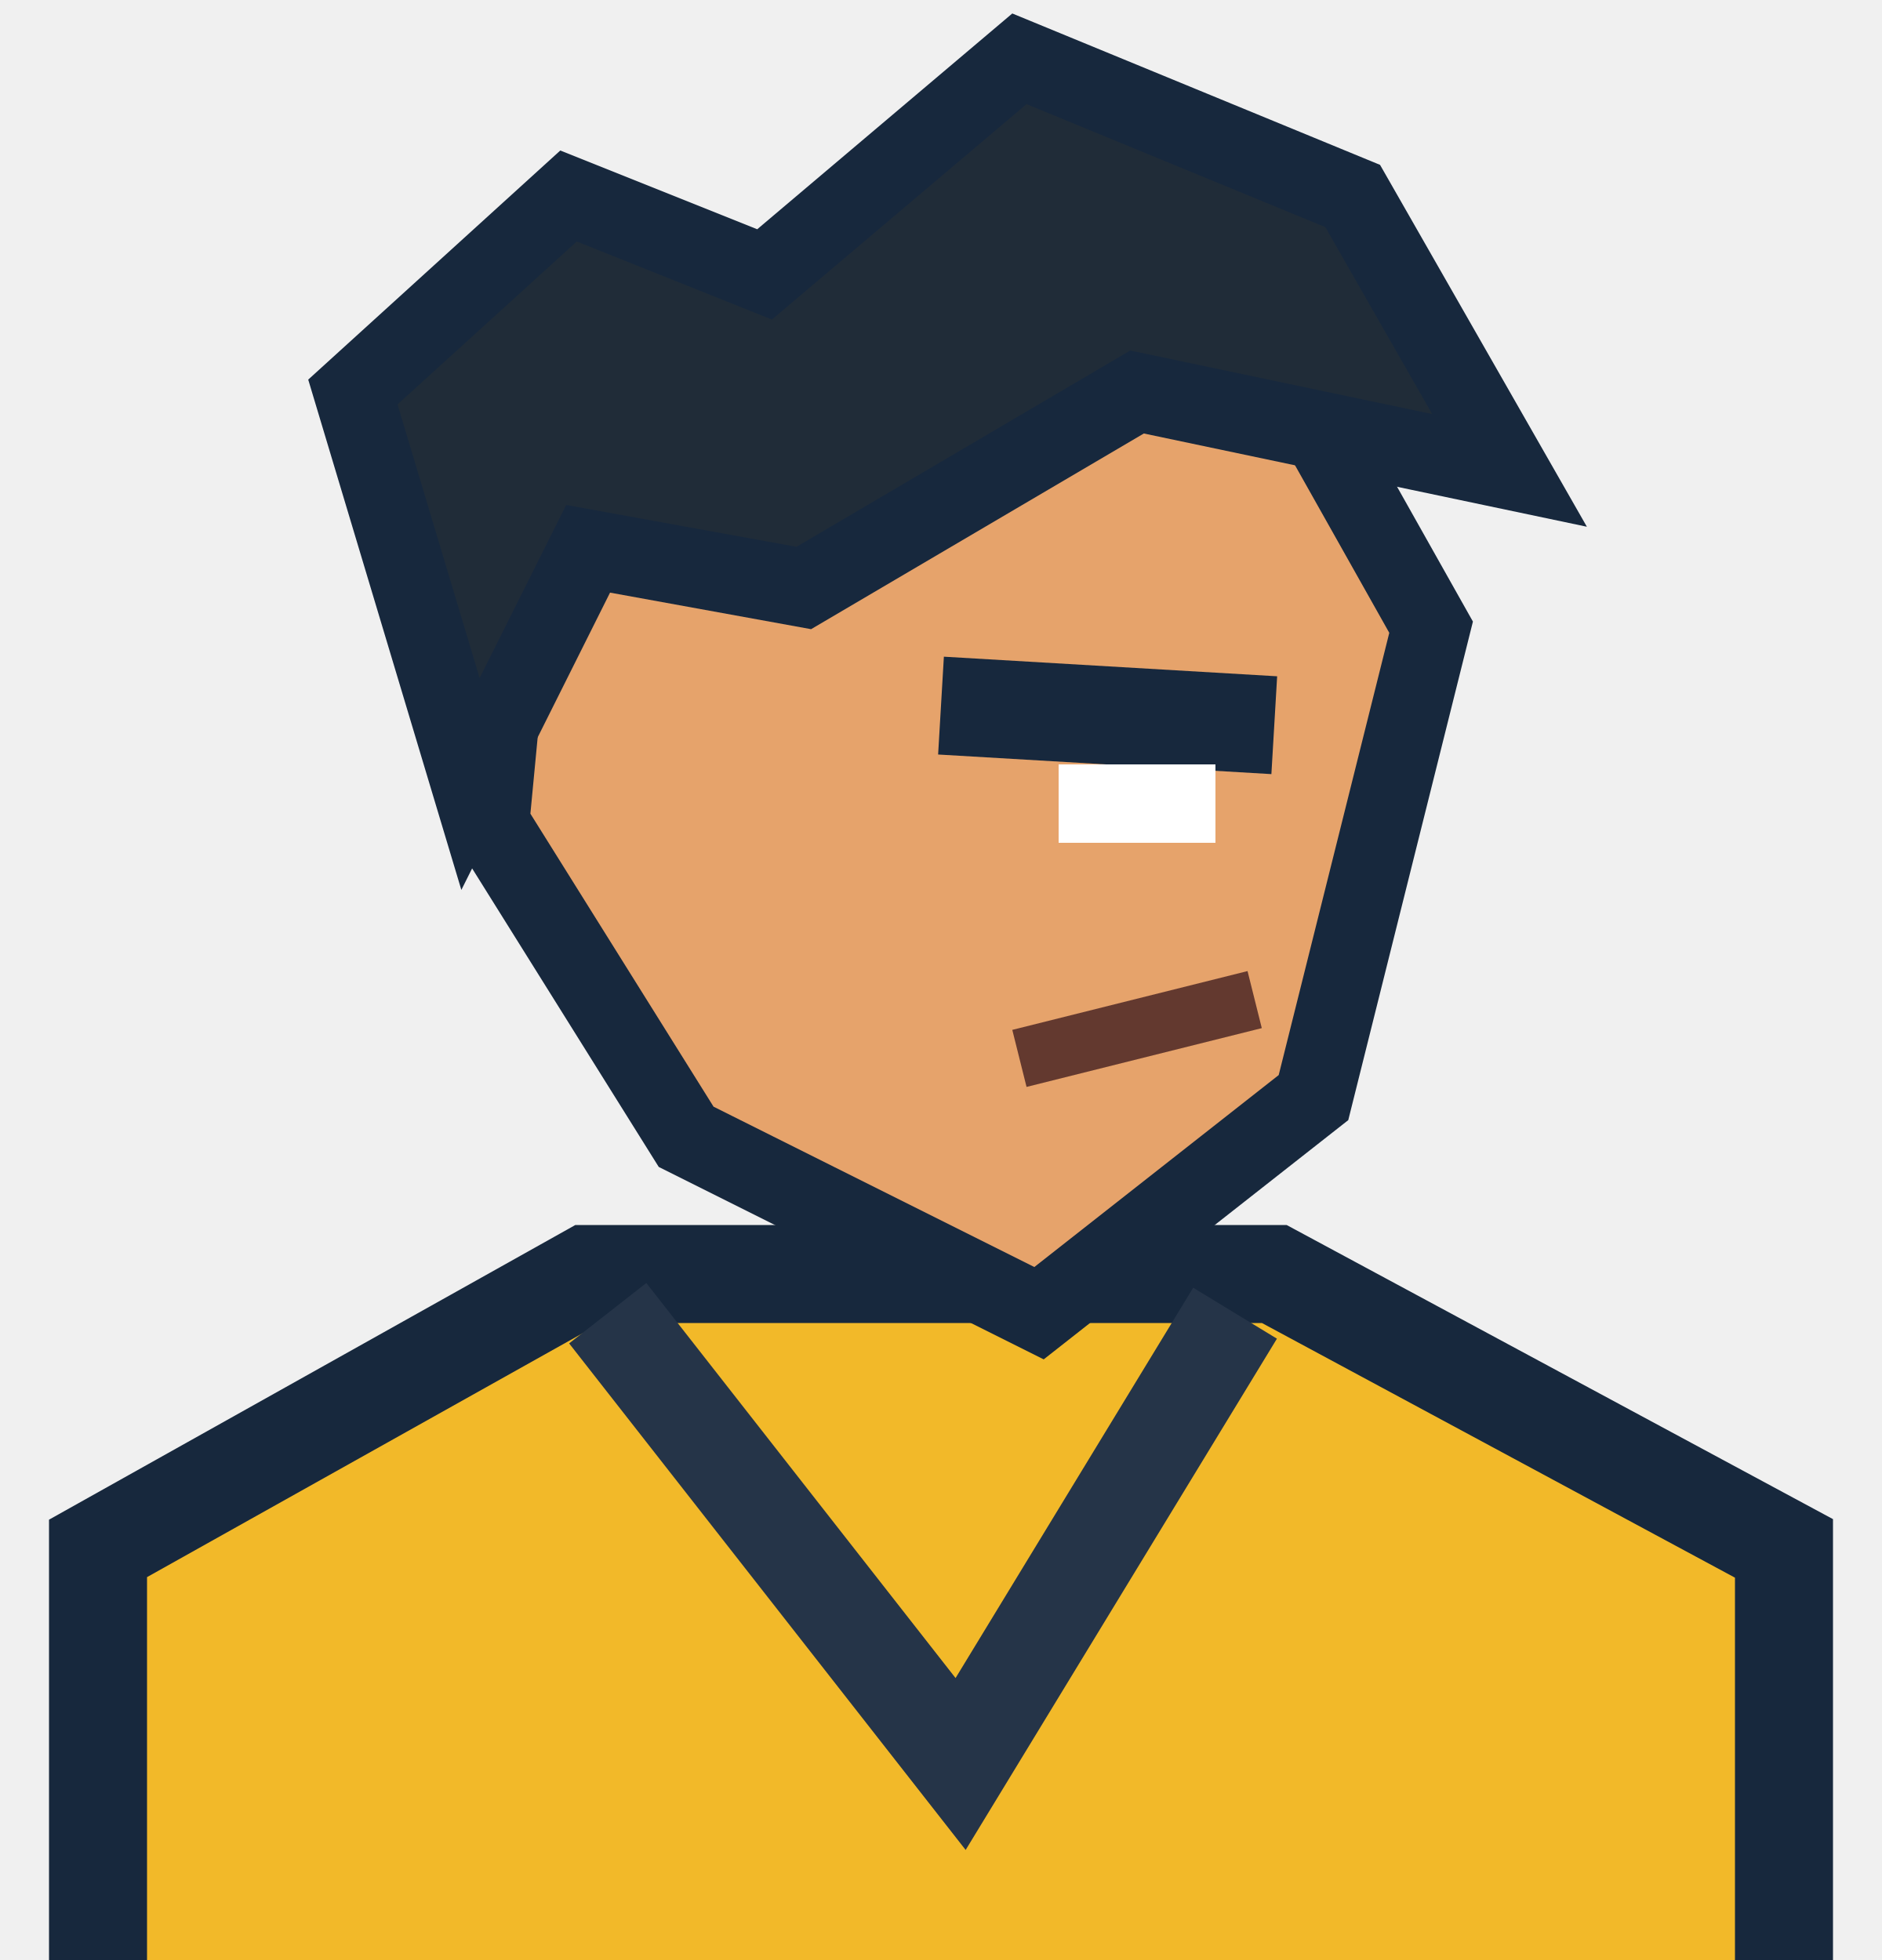
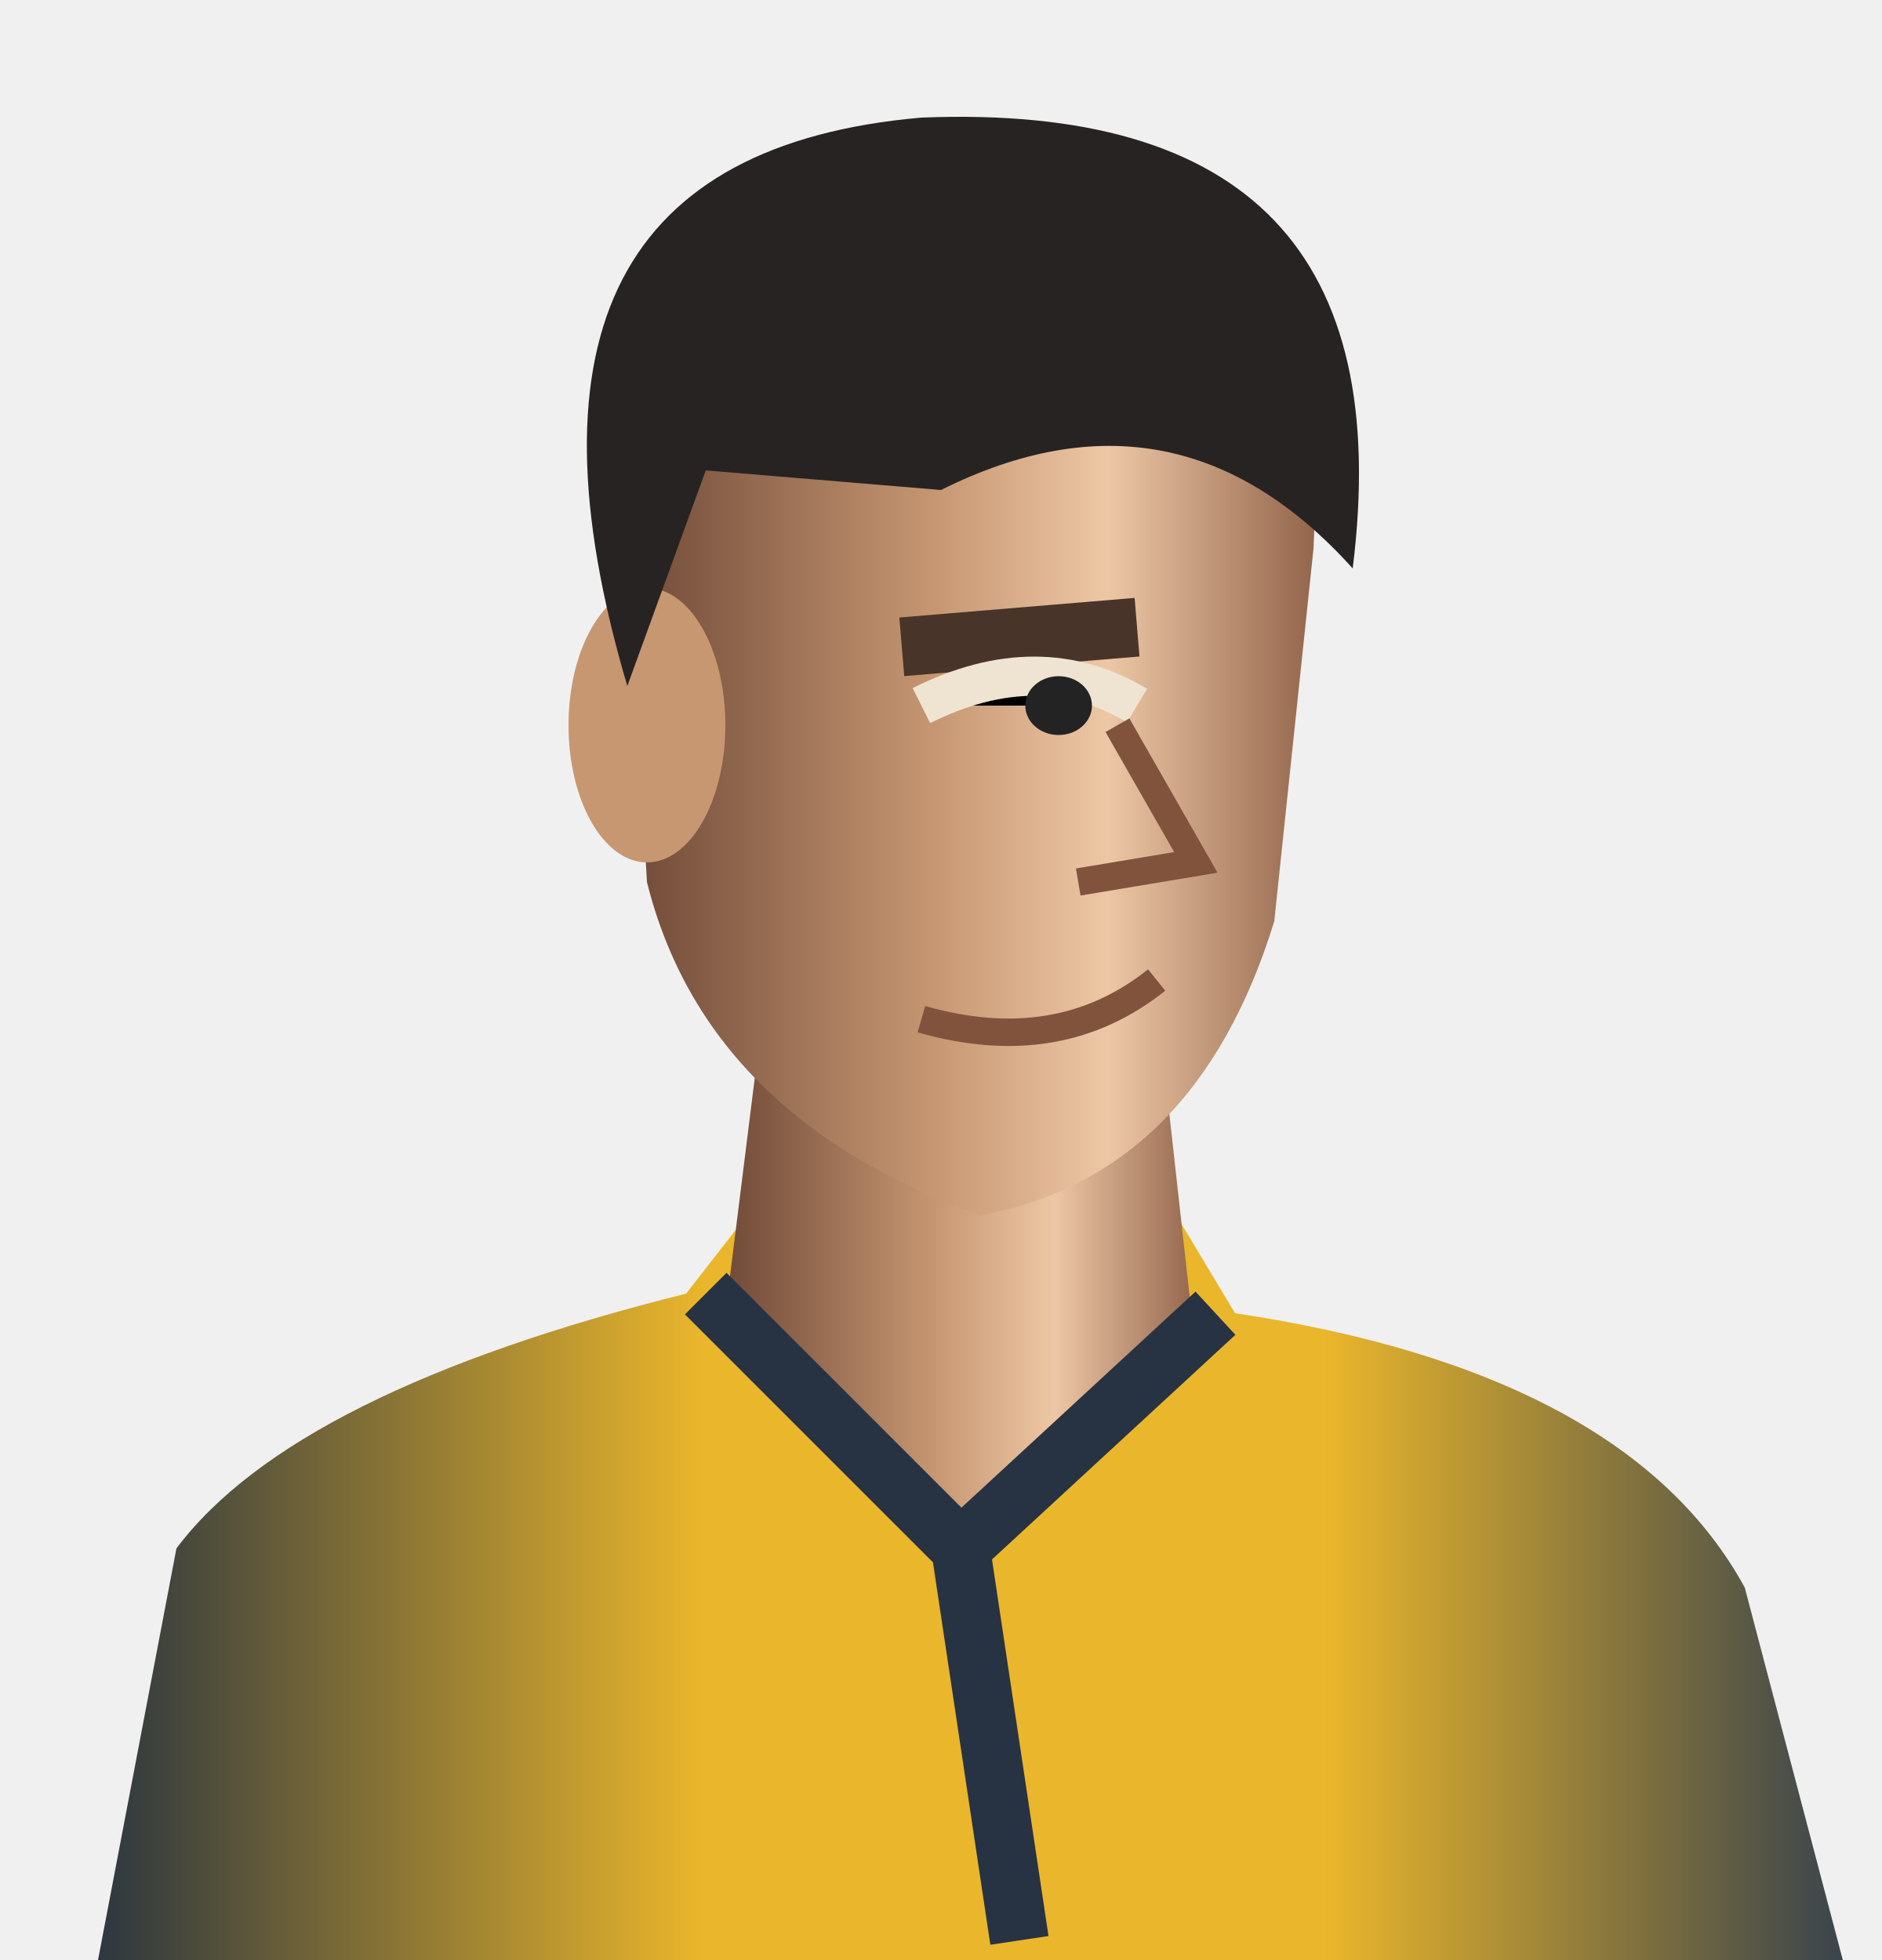
<svg xmlns="http://www.w3.org/2000/svg" viewBox="0 0 96 100">
-   <path d="M5 100V79L30 65H65L91 79V100" fill="#f2b929" stroke="#17283d" stroke-width="5" />
-   <path d="M31 67L49 90L63 67" fill="none" stroke="#253448" stroke-width="5" />
-   <path d="M27 21L64 16L73 32L67 56L53 67L35 58L25 42Z" fill="#e6a36b" stroke="#17283d" stroke-width="4" />
-   <path d="M24 40L18 20L29 10L39 14L52 3L69 10L77 24L58 20L41 30L30 28Z" fill="#202c38" stroke="#17283d" stroke-width="4" />
-   <path d="M48 36L65 37" stroke="#17283d" stroke-width="5" />
-   <path d="M54 39H62V43H54Z" fill="white" />
-   <path d="M52 54L64 51" stroke="#63392f" stroke-width="3" />
+   <defs>
+     <linearGradient id="skin">
+       <stop stop-color="#704a38" />
+       <stop offset=".45" stop-color="#c79772" />
+       <stop offset=".7" stop-color="#edc7a5" />
+       <stop offset="1" stop-color="#94664c" />
+     </linearGradient>
+     <linearGradient id="cloth">
+       <stop stop-color="#293440" />
+       <stop offset=".35" stop-color="#eab62b" />
+       <stop offset=".7" stop-color="#eab62b" />
+       <stop offset="1" stop-color="#35414d" />
+     </linearGradient>
+   </defs>
+   <path d="M5 100L9 79Q15 71 35 66L42 57H57L63 67Q83 70 89 81L94 100Z" fill="url(#cloth)" />
+   <path d="M39 51H59L61 69L49 78L37 67Z" fill="url(#skin)" />
+   <path d="M32 27Q32 10 49 10Q68 10 67 28L65 47Q61 60 50 62Q36 57 33 45Z" fill="url(#skin)" />
+   <ellipse cx="33" cy="37" rx="4" ry="7" fill="#c79772" />
+   <path d="M32 35Q24 8 47 6Q72 5 69 29Q60 19 48 25L36 24Z" fill="#282323" />
+   <path d="M46 33L58 32" stroke="#49342a" stroke-width="3" />
+   <path d="M47 36Q53 33 58 36" stroke="#efe3d1" stroke-width="2" />
+   <ellipse cx="54" cy="36" rx="1.7" ry="1.5" fill="#242323" />
+   <path d="M57 37L61 44L55 45M47 52Q54 54 59 50" fill="none" stroke="#81533d" stroke-width="1.4" />
+   <path d="M36 66L49 79L62 67M49 79L52 99" fill="none" stroke="#273342" stroke-width="3" />
</svg>
